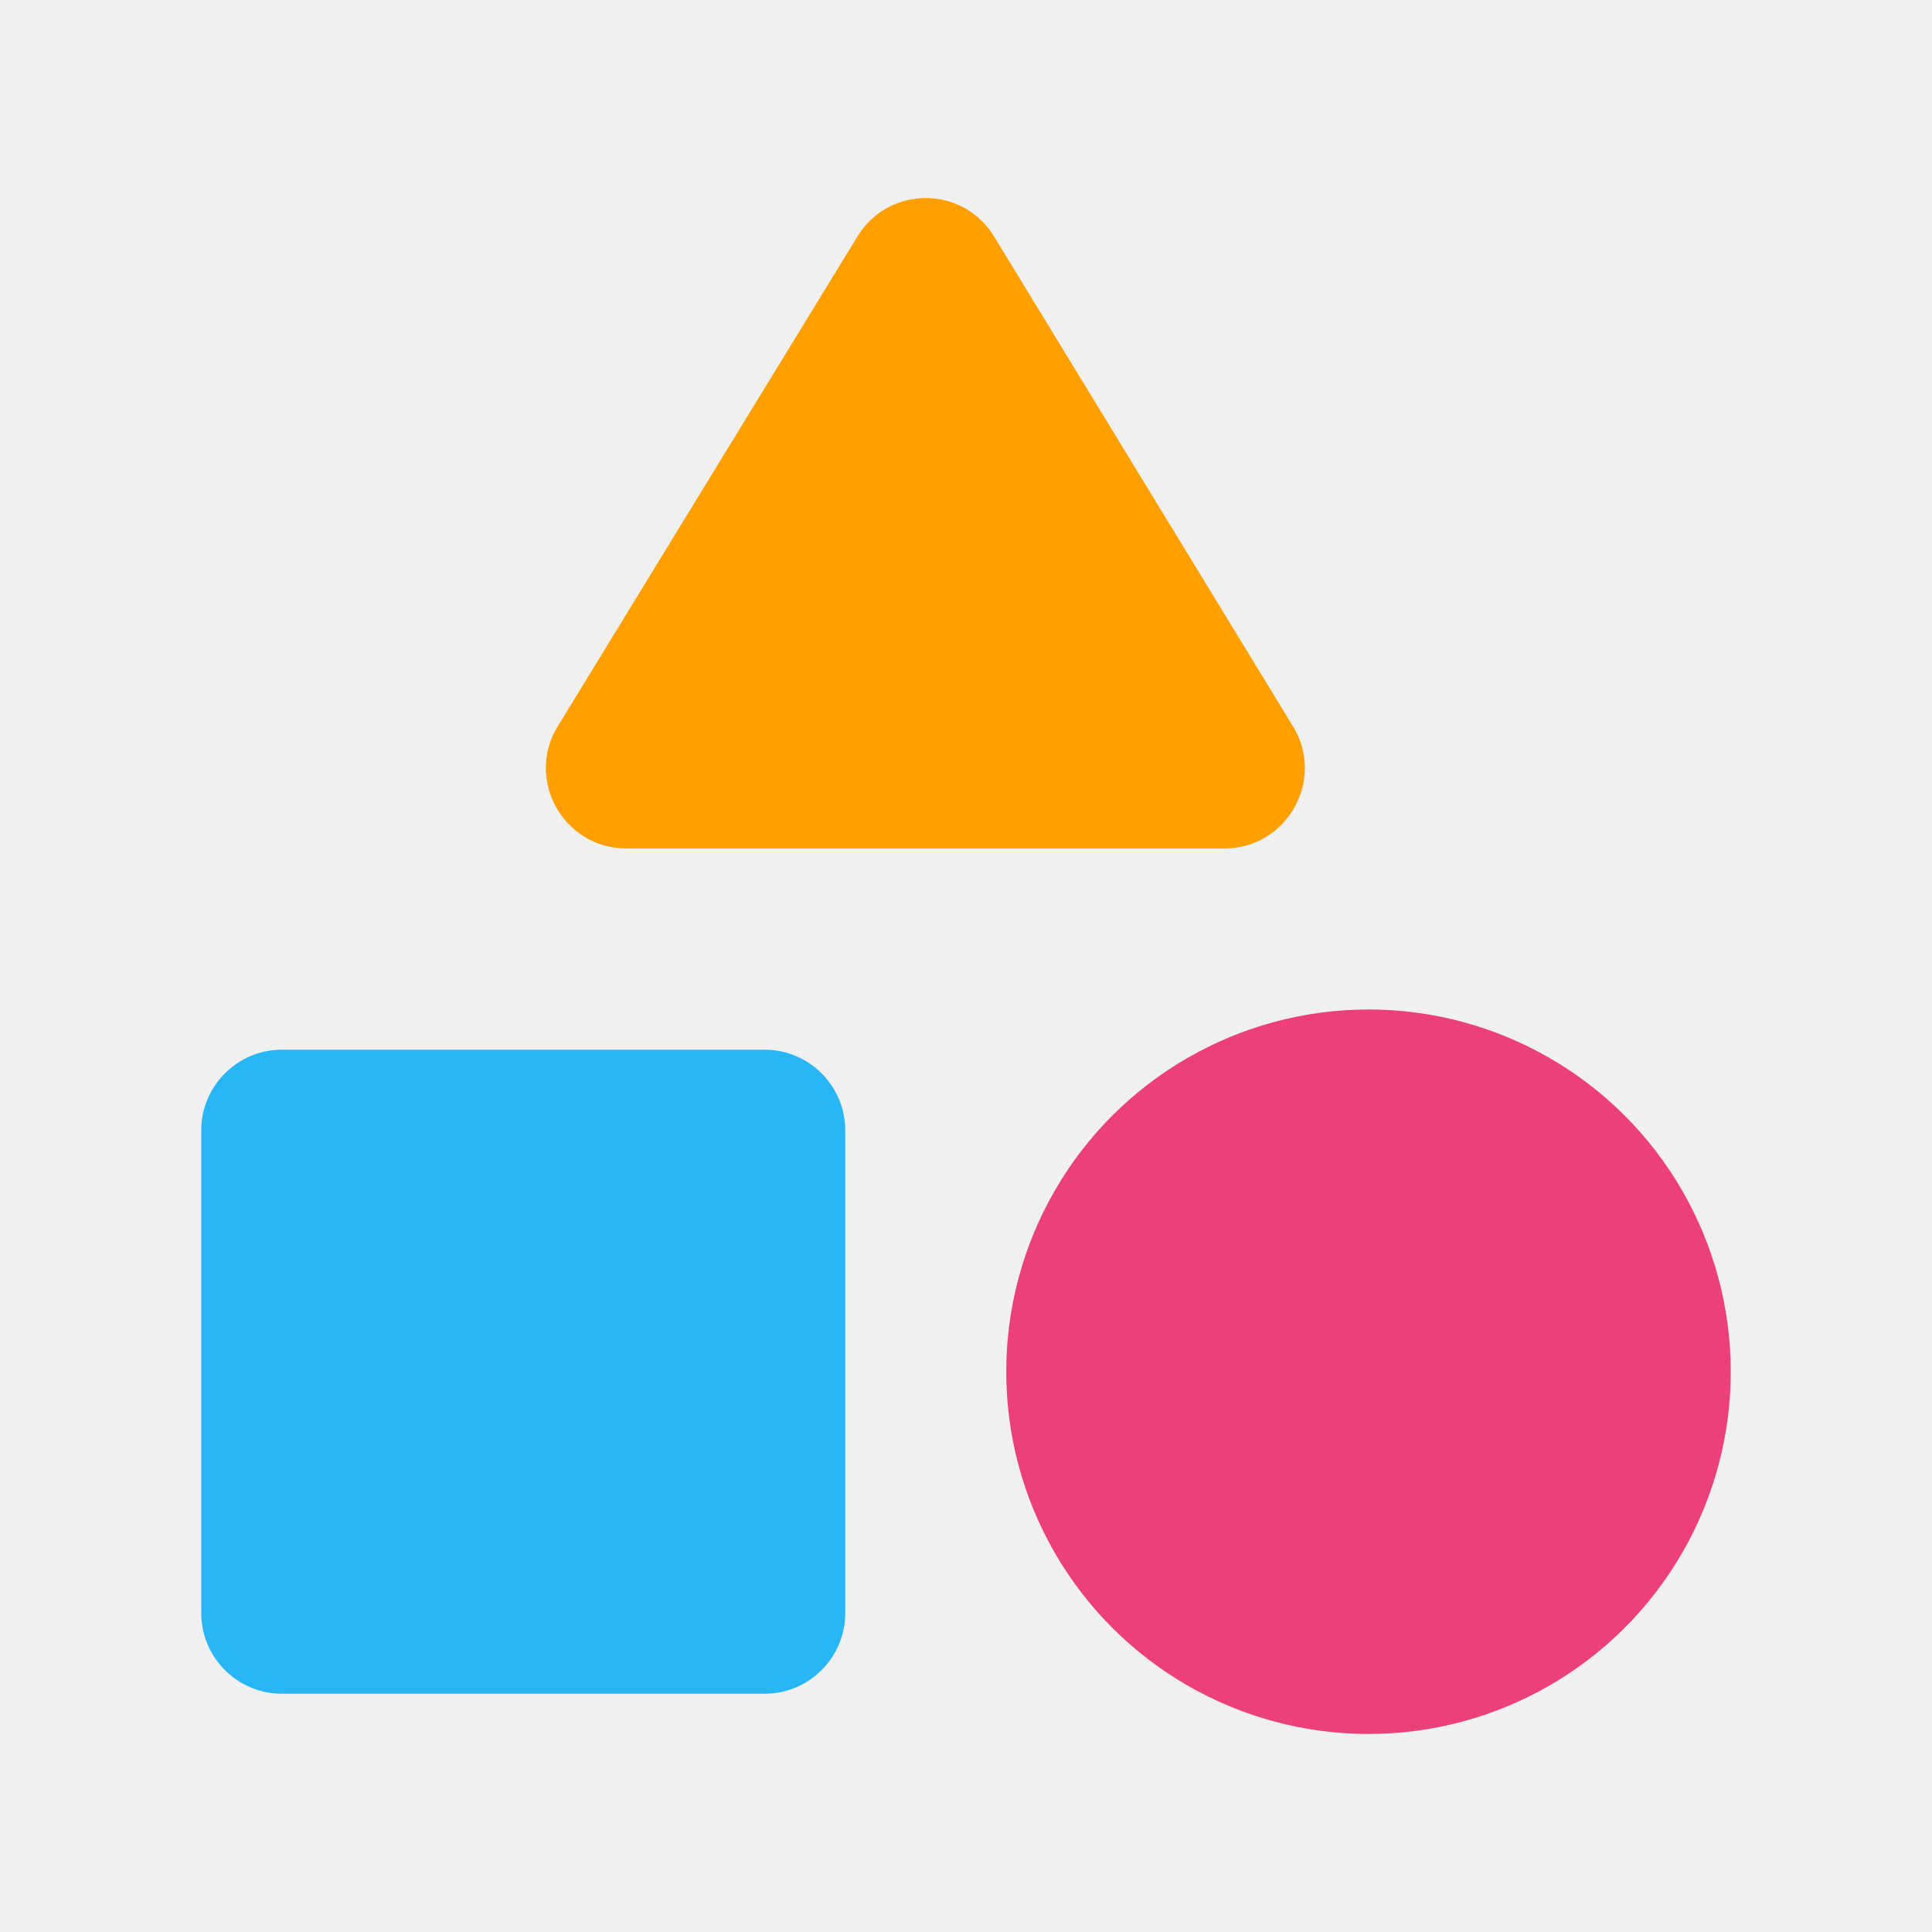
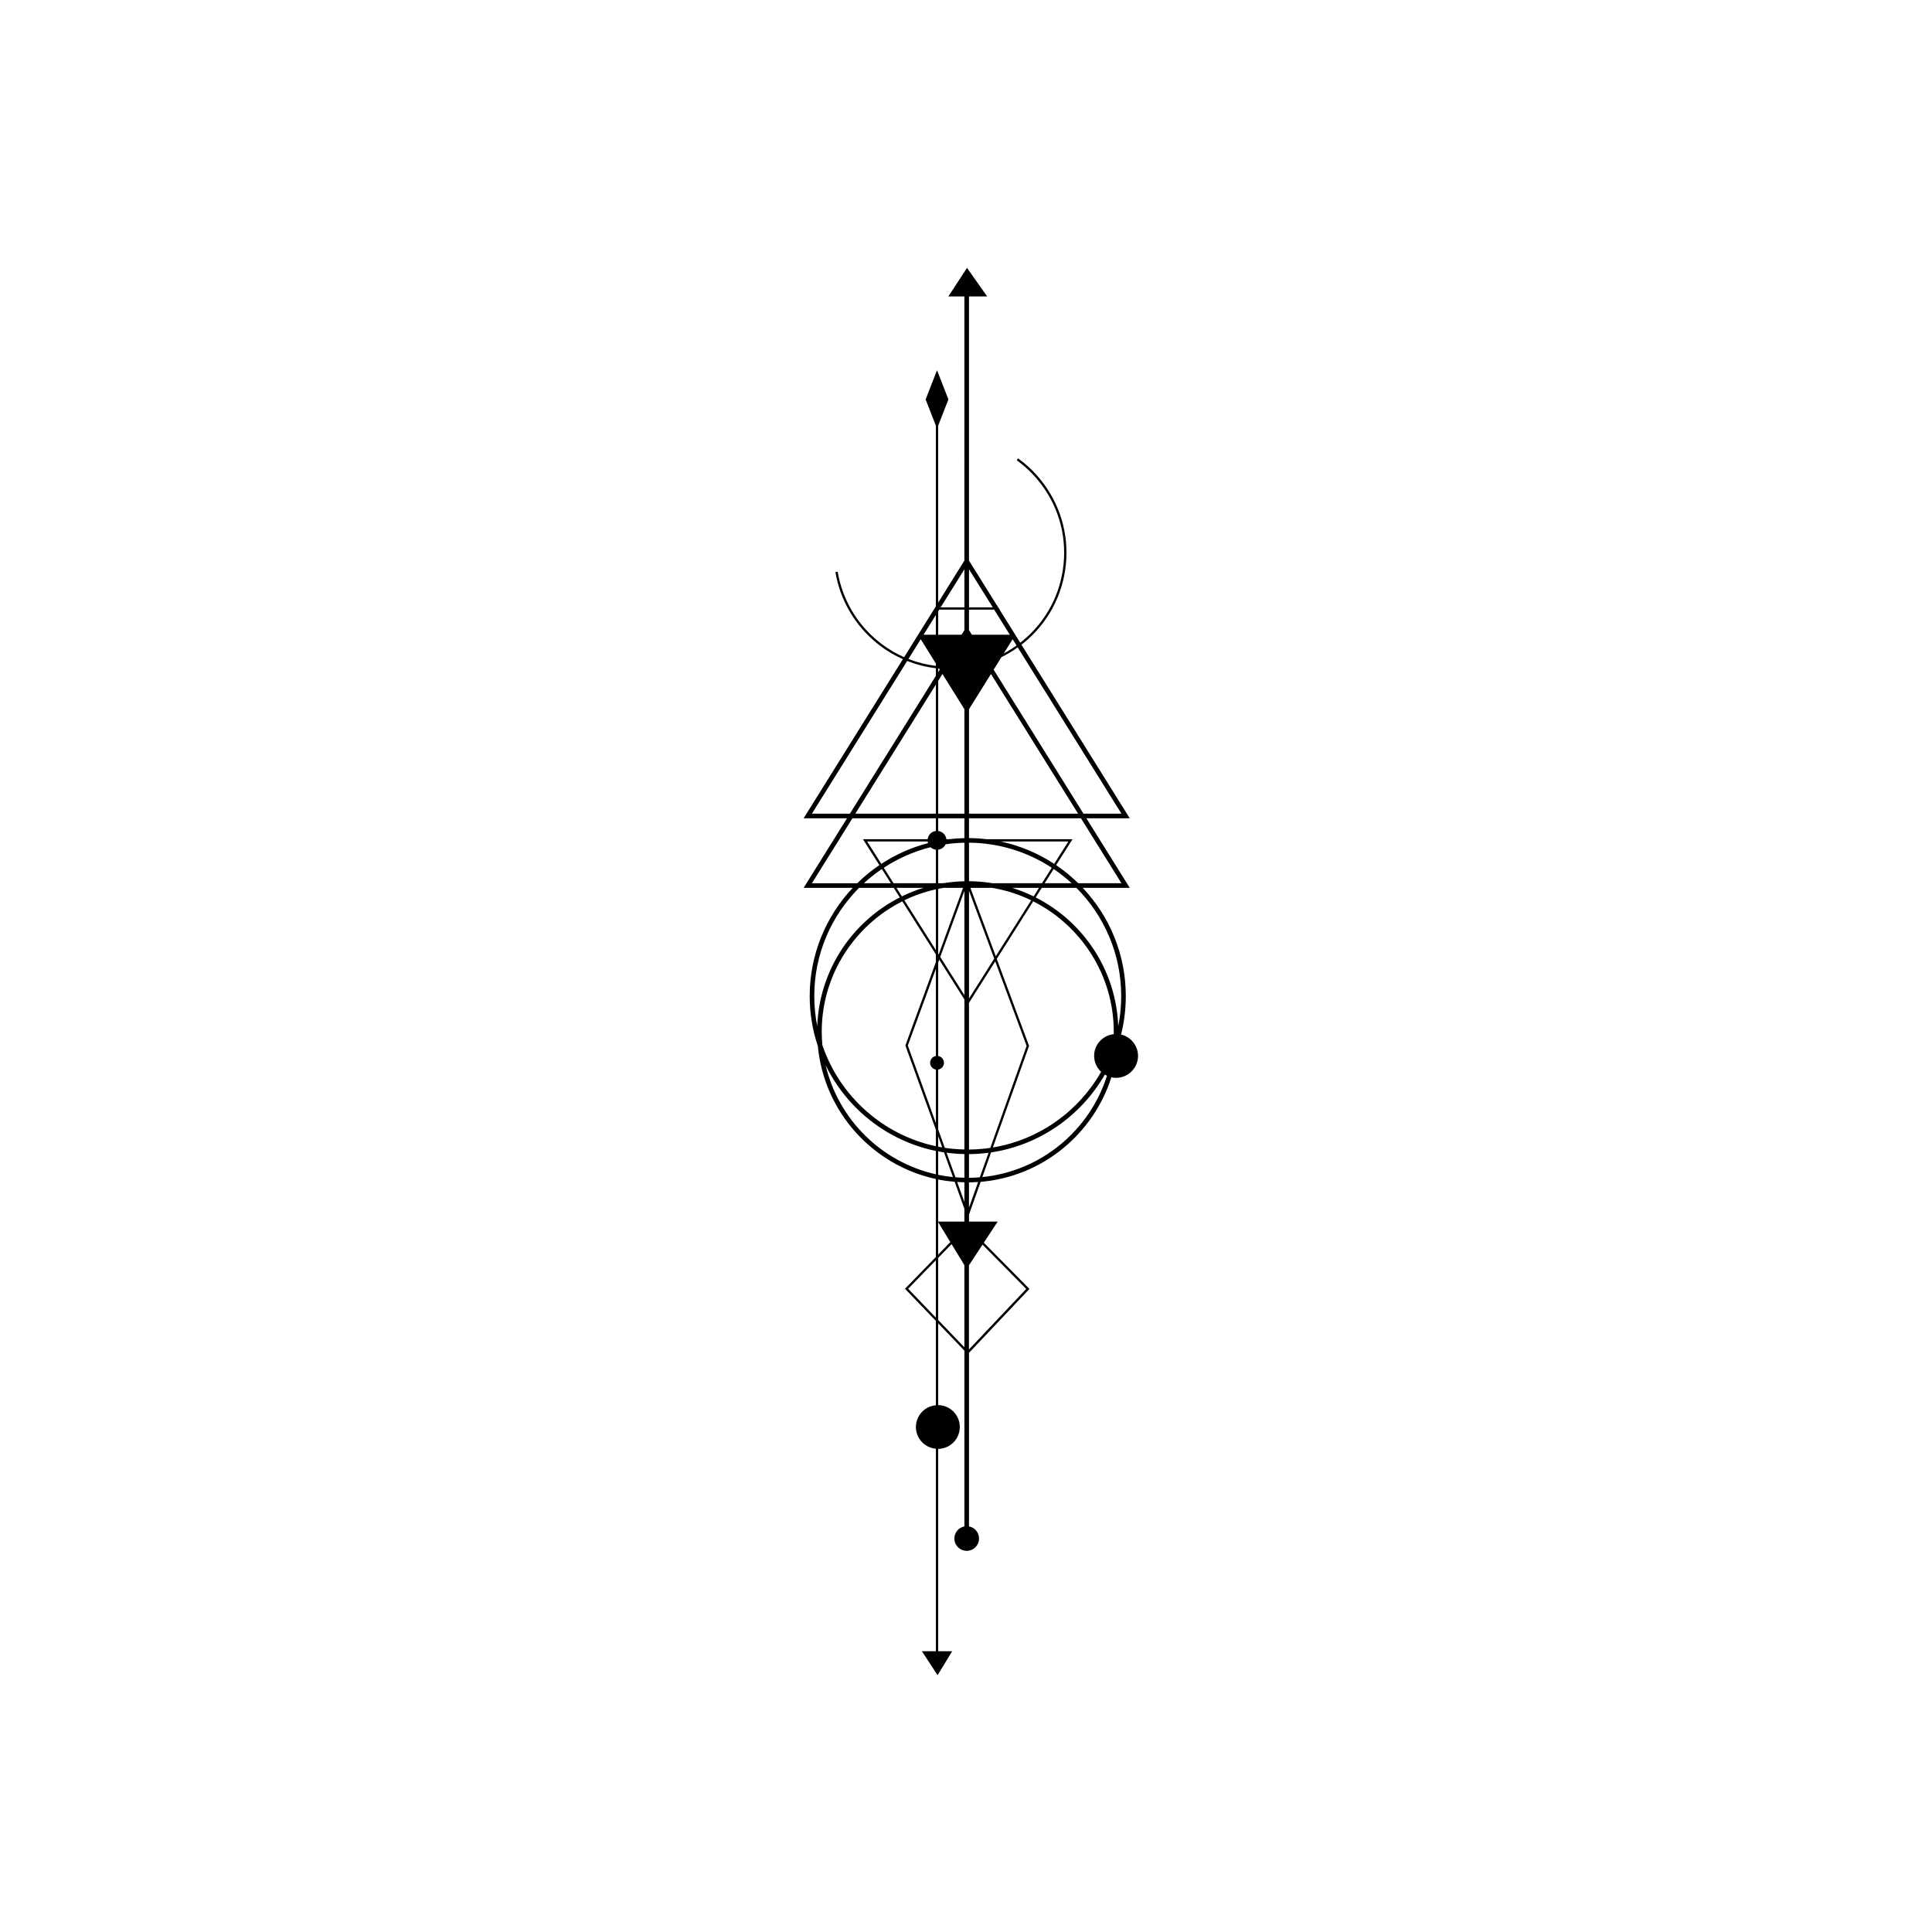
- <svg xmlns="http://www.w3.org/2000/svg" width="103" height="103" viewBox="0 0 103 103" fill="none">
-   <g id="category_24px">
-     <path id="Path" d="M45.706 12.617L29.741 38.711C27.982 41.543 30.042 45.234 33.389 45.234H65.276C68.624 45.234 70.684 41.543 68.924 38.711L53.002 12.617C51.328 9.871 47.38 9.871 45.706 12.617Z" fill="#FFA000" />
-     <path id="Path_2" d="M72.958 53.818C66.059 53.818 59.683 57.498 56.233 63.474C52.783 69.449 52.783 76.811 56.233 82.786C59.683 88.762 66.059 92.442 72.958 92.442C79.858 92.442 86.234 88.762 89.683 82.786C93.133 76.811 93.133 69.449 89.683 63.474C86.234 57.498 79.858 53.818 72.958 53.818V53.818Z" fill="#EC407A" />
-     <path id="Path_3" d="M15.021 90.297H40.771C43.131 90.297 45.062 88.365 45.062 86.005V60.255C45.062 57.895 43.131 55.963 40.771 55.963H15.021C12.66 55.963 10.729 57.895 10.729 60.255V86.005C10.729 88.365 12.66 90.297 15.021 90.297Z" fill="#29B6F6" />
+ <svg xmlns="http://www.w3.org/2000/svg" version="1.1" viewBox="0 0 700 700" width="700" height="700">
+   <defs />
+   <g id="Canvas_1" stroke="none" stroke-opacity="1" fill="none" fill-opacity="1" stroke-dasharray="none">
+     <rect fill="white" x="0" y="0" width="700" height="700" />
+     <g id="Canvas_1_Layer_1">
+       <g id="Group_2">
+         <g id="Graphic_3">
+           <path d="M 406.18 374.83 C 407.297 370.369 407.899 365.705 407.899 360.904 C 407.899 345.732 401.957 331.931 392.297 321.677 L 409.328 321.677 L 393.609 296.478 L 409.328 296.478 L 370.078 233.56 C 370.359 233.341 370.652 233.15 370.929 232.923 C 379.644 225.798 385.058 215.704 386.183 204.505 C 387.304 193.306 384 182.337 376.875 173.626 C 374.535 170.763 371.844 168.228 368.871 166.087 L 368.383 166.763 C 371.293 168.861 373.933 171.345 376.226 174.154 C 383.211 182.697 386.453 193.447 385.351 204.424 C 384.25 215.401 378.941 225.295 370.398 232.279 C 370.152 232.482 369.894 232.669 369.644 232.864 L 367.875 230.029 L 367.914 229.966 L 367.836 229.966 L 362.172 220.888 L 362.238 220.888 L 360.926 218.892 L 351.078 203.107 L 351.082 107.412 L 357.668 107.412 L 350.371 97.06 L 343.598 107.412 L 349.418 107.412 L 349.414 203.111 L 339.914 218.341 L 339.914 154.22 L 343.629 144.716 L 339.5 134.146 L 335.371 144.716 L 339.082 154.22 L 339.082 219.677 L 332.66 229.97 L 332.586 229.97 L 332.625 230.032 L 327.586 238.107 C 321.699 235.521 316.465 231.571 312.277 226.451 C 307.718 220.876 304.687 214.197 303.507 207.135 L 302.687 207.271 C 303.89 214.478 306.984 221.291 311.632 226.978 C 315.878 232.17 321.183 236.181 327.14 238.822 L 291.171 296.478 L 306.89 296.478 L 291.171 321.677 L 308.972 321.677 C 299.308 331.935 293.37 345.736 293.37 360.904 C 293.37 367.225 294.413 373.302 296.315 378.994 C 298.558 402.806 316.159 422.209 339.085 427.17 L 339.085 455.428 L 327.894 466.944 L 339.085 478.592 L 339.085 509.151 C 335.035 509.519 331.851 512.886 331.851 517.03 C 331.851 521.175 335.035 524.542 339.085 524.909 L 339.085 598.261 L 334.007 598.261 L 339.707 606.949 L 345 598.261 L 339.921 598.261 L 339.921 524.968 C 344.257 524.906 347.753 521.378 347.753 517.031 C 347.753 512.679 344.257 509.156 339.921 509.093 L 339.921 479.464 L 349.421 489.355 L 349.421 553.043 C 347.351 553.433 345.785 555.246 345.785 557.429 C 345.785 559.898 347.785 561.898 350.254 561.898 C 352.722 561.898 354.722 559.898 354.722 557.429 C 354.722 555.246 353.156 553.433 351.086 553.043 L 351.086 490.156 L 372.988 467 L 356.461 450.246 L 361.472 442.613 L 351.085 442.613 L 351.085 440.066 L 355.308 428.211 C 377.601 426.309 396.113 410.961 402.663 390.324 C 403.218 390.445 403.788 390.519 404.378 390.519 C 408.768 390.519 412.327 386.961 412.327 382.57 C 412.327 378.805 409.702 375.664 406.183 374.844 Z M 297.73 373.838 C 297.73 353.19 309.628 335.279 326.921 326.568 L 339.085 345.795 L 339.085 348.596 L 328.03 378.803 L 339.085 409.362 L 339.085 415.287 C 319.796 411.194 304.183 397.072 297.96 378.654 C 297.815 377.065 297.73 375.459 297.73 373.834 Z M 320.21 314.404 C 325.339 311.037 331.046 308.494 337.159 306.966 C 337.675 307.455 338.343 307.771 339.085 307.861 L 339.085 320.009 L 323.757 320.009 Z M 322.772 320.009 L 313.015 320.009 C 315.046 318.138 317.214 316.412 319.511 314.857 Z M 336.116 304.888 C 336.14 305.091 336.183 305.283 336.241 305.474 C 330.148 307.056 324.452 309.63 319.324 312.998 L 314.195 304.888 L 336.121 304.888 Z M 339.921 246.689 L 341.472 244.205 L 349.421 256.951 L 349.421 294.81 L 339.921 294.81 Z M 339.089 294.81 L 309.901 294.81 L 339.089 248.025 Z M 340.296 220.892 L 349.425 220.892 L 349.425 228.31 L 348.39 229.97 L 339.925 229.97 L 339.925 221.49 Z M 351.089 206.259 L 359.699 220.056 L 351.089 220.056 Z M 349.421 206.259 L 349.421 220.056 L 340.812 220.056 Z M 351.089 256.95 L 359.042 244.204 L 390.612 294.809 L 351.089 294.809 Z M 340.054 242.231 C 340.121 242.239 340.183 242.239 340.25 242.247 L 340.488 242.63 L 339.921 243.54 L 339.921 242.216 C 339.964 242.22 340.007 242.227 340.054 242.231 Z M 349.421 296.477 L 349.421 303.669 C 347.539 303.708 345.679 303.837 343.847 304.055 L 342.894 304.055 C 342.703 302.497 341.48 301.274 339.921 301.083 L 339.921 296.477 Z M 377.519 320.008 L 359.574 320.008 C 356.809 319.551 353.977 319.301 351.09 319.278 L 351.09 305.317 C 362.145 305.407 372.434 308.739 381.067 314.403 Z M 381.765 314.856 C 384.058 316.411 386.226 318.137 388.262 320.008 L 378.504 320.008 Z M 339.089 382.598 C 337.902 382.797 336.996 383.825 336.996 385.067 C 336.996 386.309 337.902 387.336 339.089 387.536 L 339.089 406.915 L 328.921 378.806 L 339.089 351.025 Z M 339.921 387.536 C 341.109 387.336 342.015 386.309 342.015 385.067 C 342.015 383.825 341.109 382.797 339.921 382.598 L 339.921 348.746 L 340.3 347.711 L 349.421 362.129 L 349.421 416.477 C 347.019 416.426 344.652 416.235 342.332 415.883 L 339.921 409.219 Z M 339.921 307.86 C 341.125 307.711 342.136 306.953 342.621 305.891 C 344.847 305.567 347.117 305.387 349.421 305.336 L 349.421 319.297 C 346.8 319.356 344.222 319.594 341.703 320.012 L 339.921 320.012 Z M 341.851 321.675 L 348.941 321.675 L 340.101 345.832 L 339.925 345.55 L 339.925 322.023 C 340.562 321.89 341.207 321.781 341.855 321.676 Z M 349.421 322.781 L 349.421 360.566 L 340.66 346.722 L 349.421 322.784 Z M 351.089 322.73 L 360.23 347.335 L 351.089 361.78 Z M 351.586 321.676 L 359.429 321.676 C 364.425 322.515 369.191 324.047 373.613 326.183 L 360.789 346.449 L 351.586 321.672 Z M 366.684 321.676 L 376.465 321.676 L 374.508 324.773 C 372 323.551 369.391 322.512 366.688 321.676 Z M 362.531 304.887 L 387.086 304.887 L 381.957 312.996 C 376.129 309.172 369.57 306.379 362.531 304.887 Z M 334.593 321.676 C 331.89 322.508 329.277 323.547 326.773 324.773 L 324.816 321.676 L 334.597 321.676 Z M 339.086 322.219 L 339.086 344.235 L 327.663 326.183 C 331.261 324.441 335.089 323.109 339.086 322.215 Z M 339.918 411.668 L 341.382 415.722 C 340.89 415.64 340.402 415.554 339.918 415.461 Z M 342.035 417.527 L 345.273 426.476 C 343.461 426.293 341.671 426.015 339.918 425.656 L 339.918 417.156 C 340.621 417.289 341.324 417.421 342.035 417.531 Z M 342.964 417.644 C 345.082 417.929 347.234 418.097 349.418 418.14 L 349.418 426.714 C 348.332 426.691 347.253 426.632 346.183 426.543 L 342.964 417.64 Z M 349.418 428.382 L 349.418 435.484 L 346.804 428.261 C 347.671 428.32 348.539 428.359 349.418 428.378 Z M 351.086 418.163 C 353.488 418.144 355.851 417.968 358.175 417.663 L 355.007 426.554 C 353.71 426.659 352.402 426.726 351.082 426.737 L 351.082 418.163 Z M 351.086 416.495 L 351.086 363.343 L 360.589 348.323 L 371.964 378.952 L 358.804 415.905 C 356.281 416.276 353.707 416.479 351.086 416.499 Z M 372.8 379.085 L 372.851 378.941 L 361.148 347.437 L 374.351 326.57 C 391.644 335.28 403.539 353.191 403.539 373.84 C 403.539 374.125 403.524 374.41 403.516 374.695 C 399.531 375.129 396.422 378.461 396.422 382.558 C 396.422 384.851 397.406 386.902 398.957 388.351 C 390.817 402.628 376.543 412.968 359.738 415.749 L 372.797 379.085 Z M 406.235 360.905 C 406.235 364.636 405.86 368.28 405.156 371.807 C 404.406 351.428 392.433 333.877 375.246 325.155 L 377.446 321.678 L 389.997 321.678 C 400.024 331.74 406.235 345.613 406.235 360.906 Z M 406.324 320.01 L 390.668 320.01 C 388.2 317.592 385.52 315.389 382.653 313.448 L 388.594 304.057 L 357.426 304.057 C 355.344 303.811 353.227 303.67 351.082 303.651 L 351.082 296.479 L 391.644 296.479 Z M 406.324 294.811 L 392.566 294.811 L 360.011 242.631 L 362.839 238.096 C 364.882 237.088 366.851 235.912 368.734 234.561 L 406.32 294.807 Z M 368.304 233.87 C 366.812 234.94 365.269 235.913 363.668 236.768 L 366.89 231.604 Z M 365.871 229.968 L 352.113 229.968 L 351.078 228.308 L 351.078 220.89 L 360.206 220.89 Z M 339.078 222.823 L 339.078 229.968 L 334.621 229.968 Z M 333.601 231.605 L 339.078 240.386 L 339.078 241.272 C 335.632 240.839 332.3 239.991 329.14 238.757 L 333.601 231.608 Z M 294.171 294.812 L 328.694 239.476 C 331.991 240.78 335.475 241.671 339.081 242.112 L 339.081 244.878 L 307.929 294.812 Z M 308.851 296.479 L 339.078 296.479 L 339.078 301.085 C 337.52 301.276 336.297 302.499 336.105 304.058 L 312.667 304.058 L 318.609 313.452 C 315.738 315.394 313.062 317.597 310.593 320.015 L 294.167 320.015 L 308.847 296.484 Z M 311.265 321.678 L 323.816 321.678 L 326.015 325.155 C 308.827 333.878 296.855 351.428 296.105 371.803 C 295.402 368.276 295.027 364.635 295.027 360.905 C 295.027 345.612 301.238 331.741 311.265 321.678 Z M 299.136 385.94 C 306.816 401.668 321.484 413.382 339.077 417 L 339.077 425.457 C 319.35 421.042 303.753 405.589 299.136 385.937 Z M 339.909 442.793 L 344.319 450.031 L 339.909 454.57 Z M 329.046 466.945 L 339.077 456.625 L 339.077 477.39 L 329.046 466.95 Z M 339.909 478.253 L 339.909 455.765 L 344.769 450.765 L 349.413 458.387 L 349.413 488.145 L 339.913 478.254 Z M 371.819 467 L 351.073 488.933 L 351.073 458.43 L 355.983 450.949 L 371.819 467.004 Z M 339.909 442.598 L 339.909 427.348 C 341.866 427.738 343.862 428.015 345.886 428.191 L 349.409 437.93 L 349.409 442.598 Z M 351.077 437.566 L 351.077 428.398 C 352.191 428.39 353.292 428.34 354.39 428.265 Z M 355.913 426.476 L 359.097 417.539 C 376.726 414.914 391.749 404.219 400.3 389.351 C 400.554 389.503 400.808 389.652 401.077 389.773 C 394.812 409.566 377.202 424.355 355.913 426.476 Z" fill="black" />
+         </g>
+       </g>
+     </g>
  </g>
</svg>
